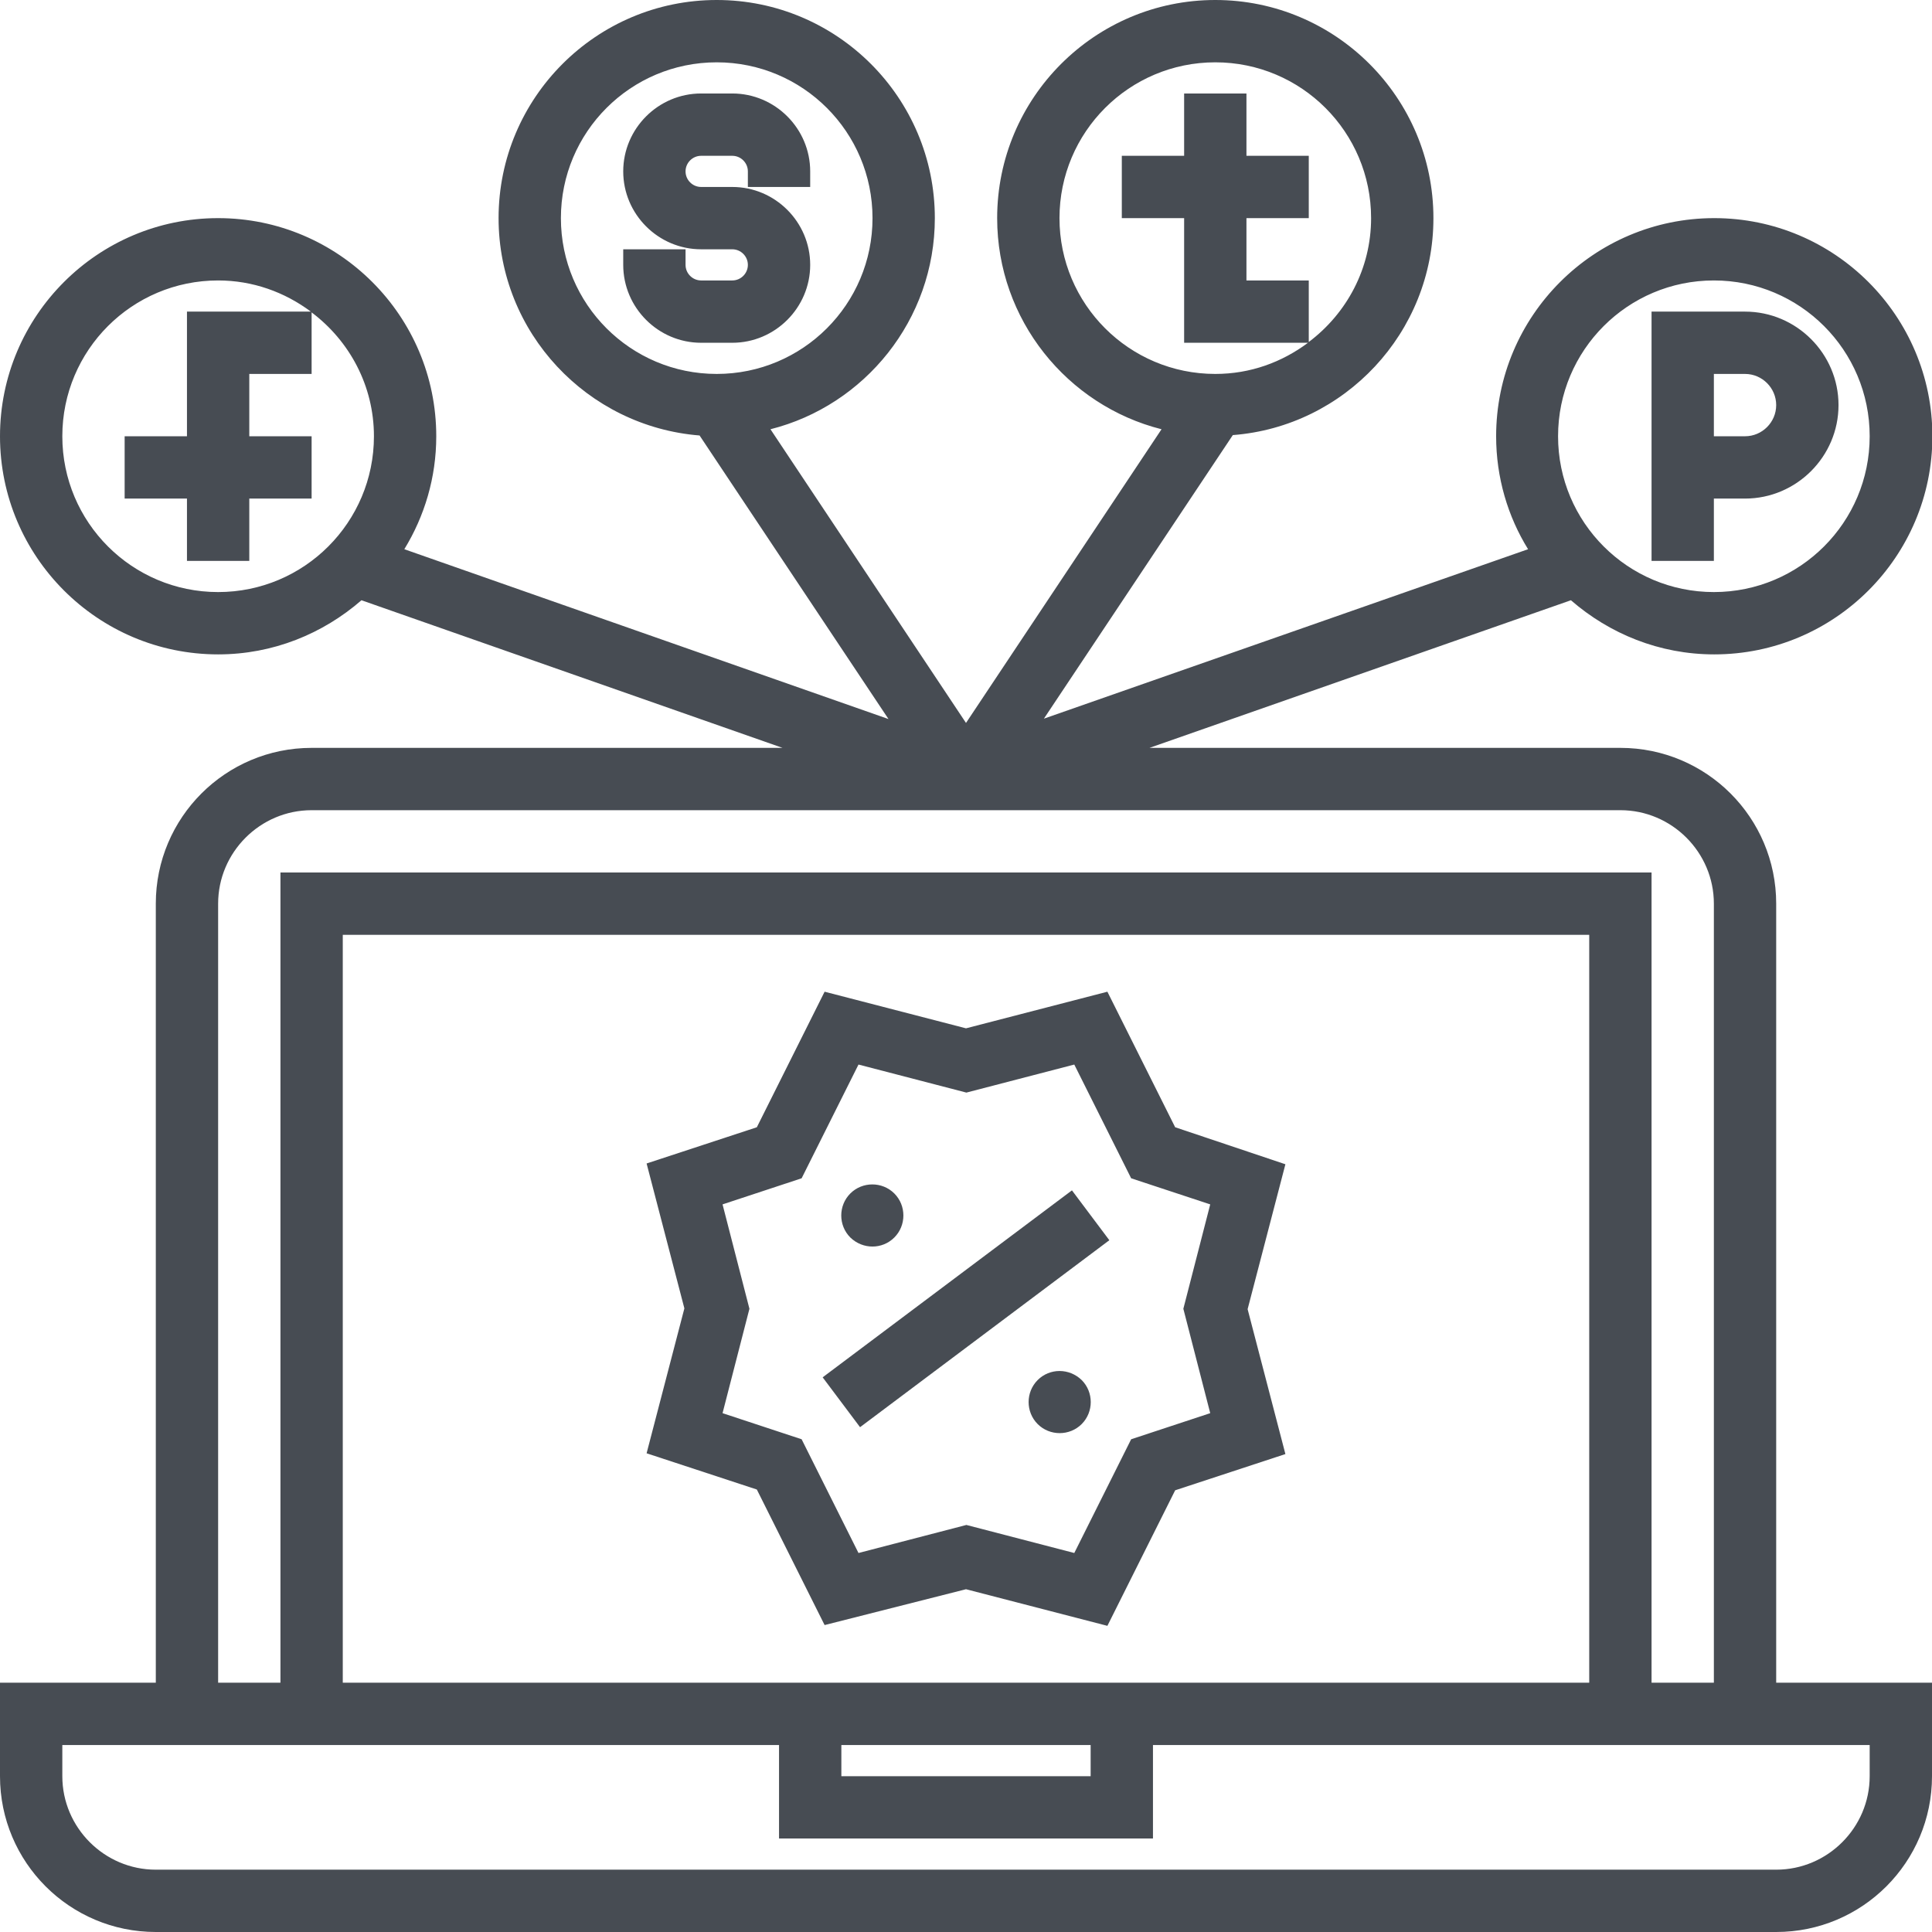
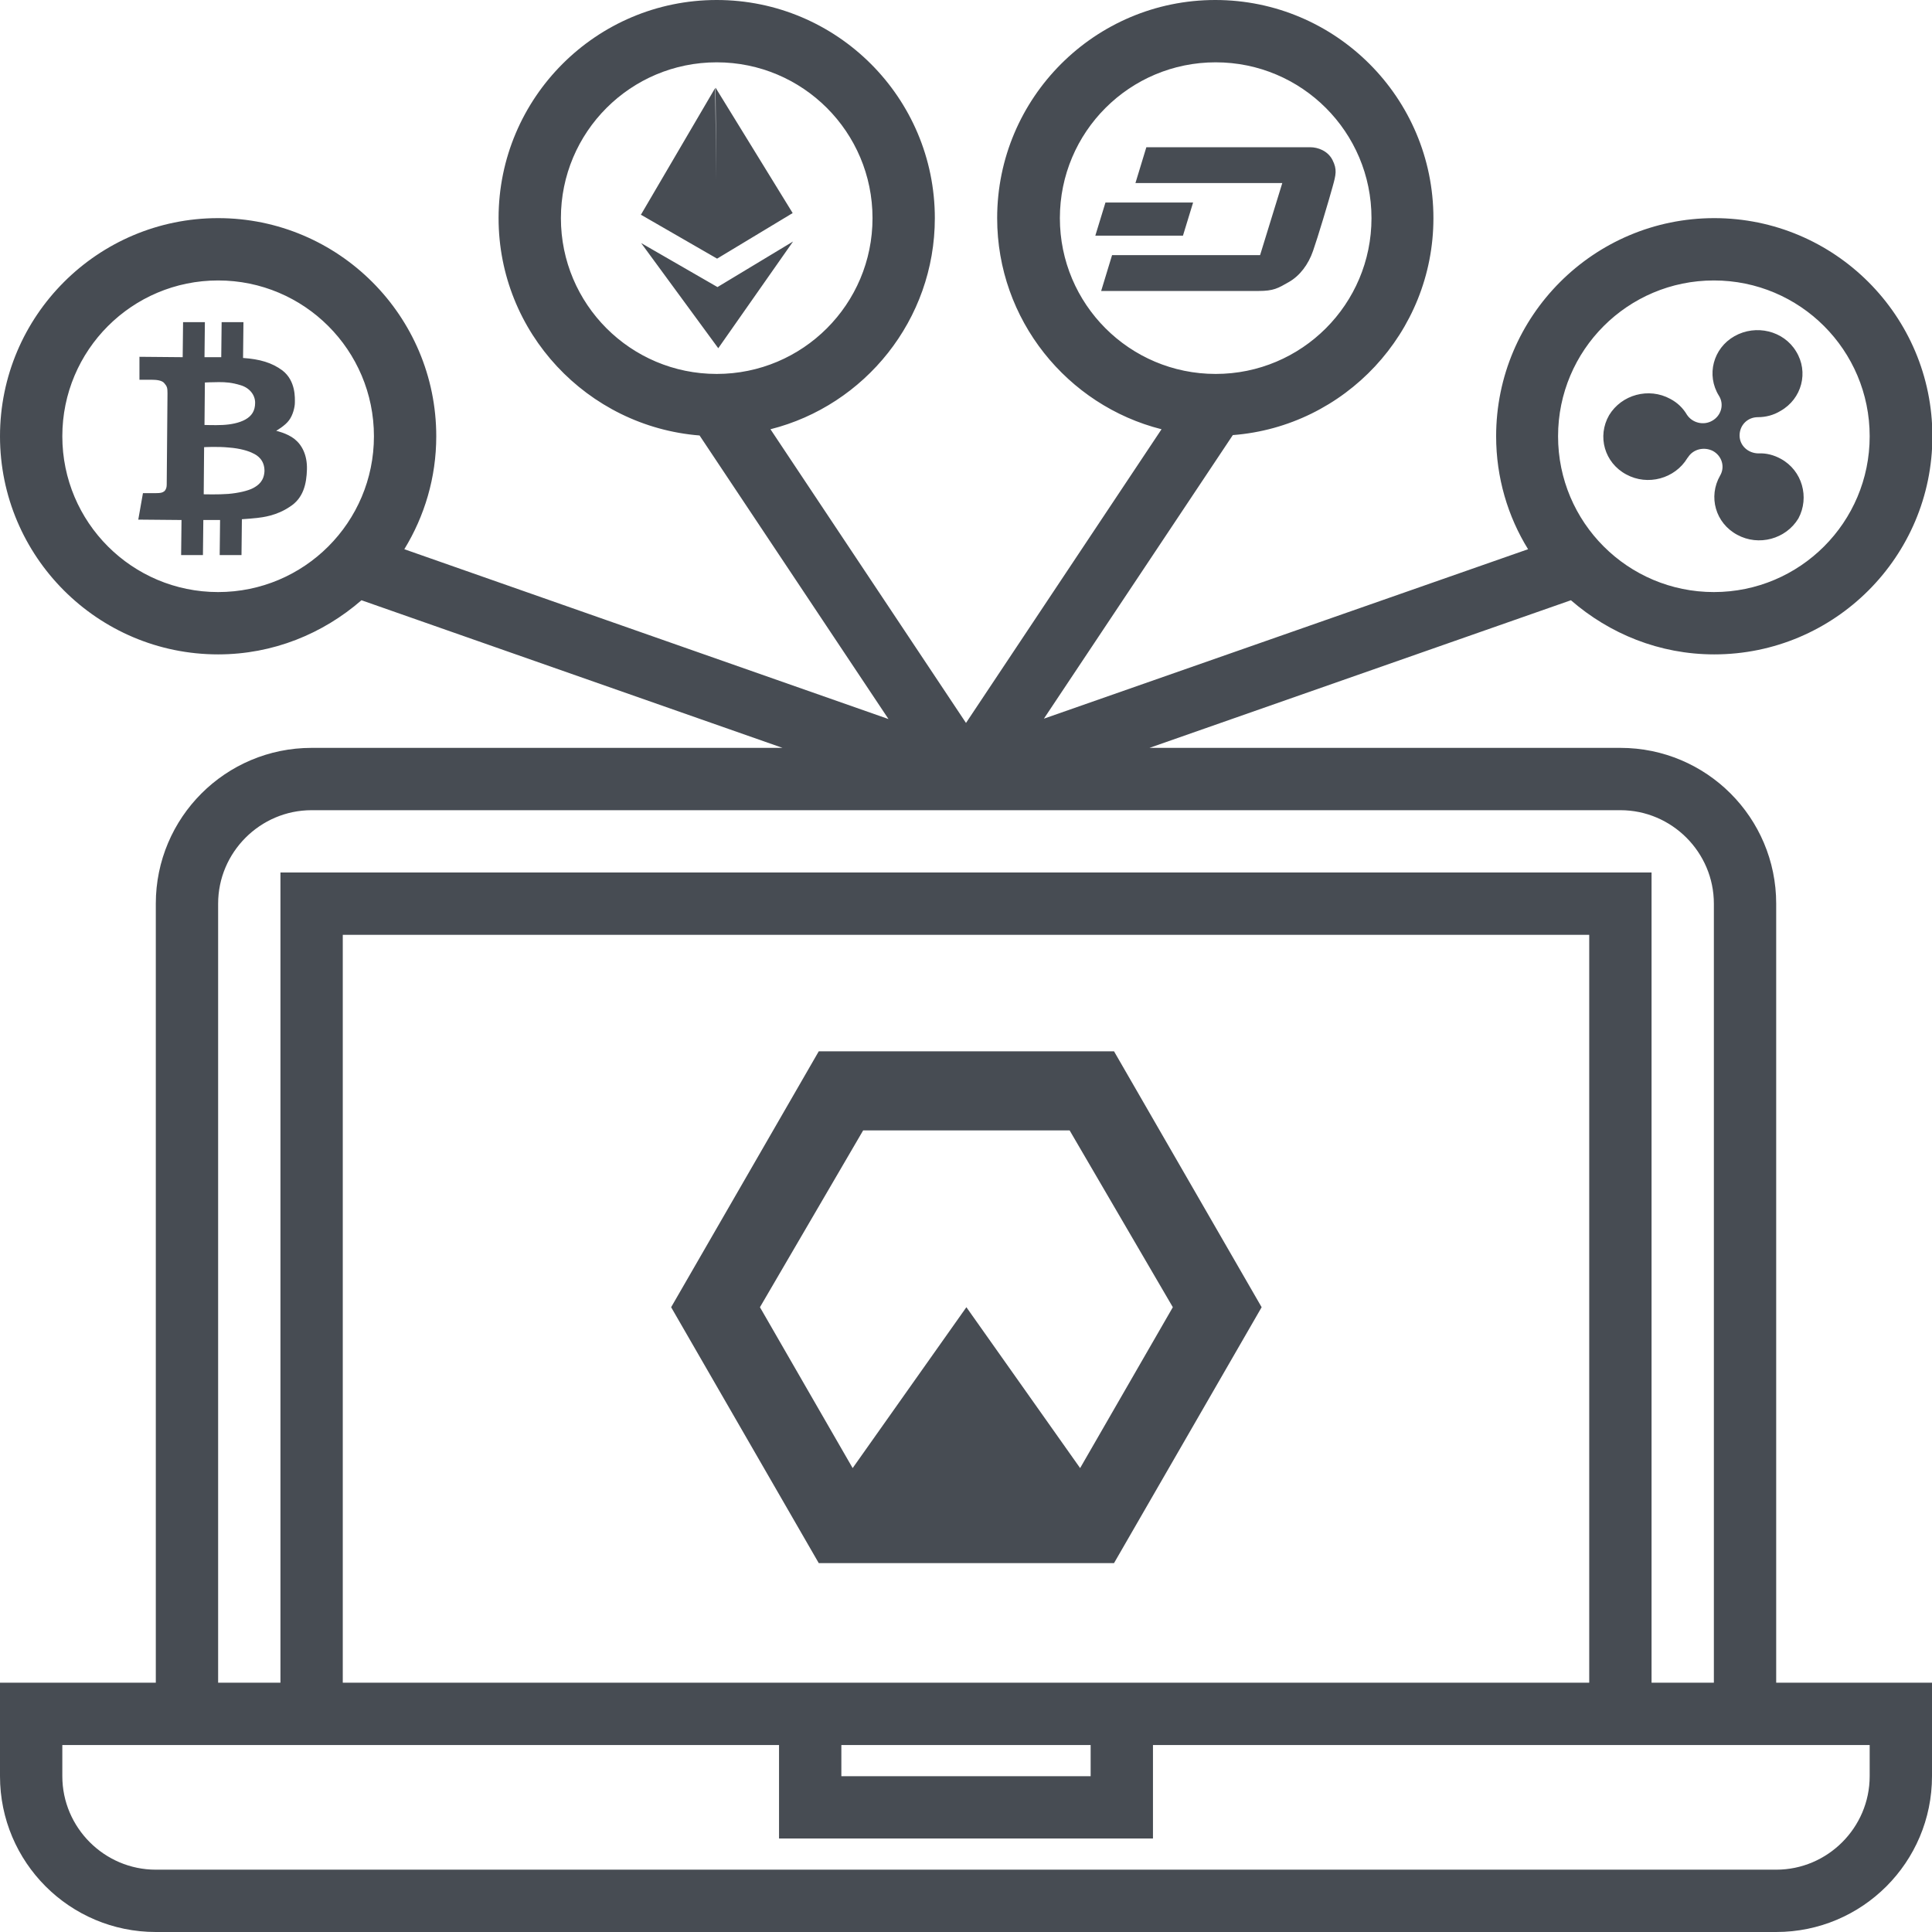
<svg xmlns="http://www.w3.org/2000/svg" version="1.1" id="Layer_1" x="0px" y="0px" viewBox="0 0 496 496" style="enable-background:new 0 0 496 496;" xml:space="preserve">
  <style type="text/css">
	.st0{fill:#474C53;}
</style>
-   <path class="st0" d="M456,232L456,232c0-22.1-17.9-40-40-40H295.1l108.2-37.9c9.9,8.6,22.7,13.9,36.8,13.9c30.9,0,56-25.1,56-56  s-25.1-56-56-56s-56,25.1-56,56c0,10.6,3,20.6,8.2,29l-124.3,43.5l48.5-72.8C345.2,109.5,368,85.4,368,56c0-30.9-25.1-56-56-56  s-56,25.1-56,56c0,26.1,18,48.1,42.2,54.2L248,185.6l-50.2-75.4C222,104.1,240,82.1,240,56c0-30.9-25.1-56-56-56  c-30.9,0-56,25.1-56,56c0,29.4,22.8,53.5,51.6,55.8l48.5,72.8L103.8,141c5.2-8.5,8.2-18.4,8.2-29c0-30.9-25.1-56-56-56  C25.1,56,0,81.1,0,112s25.1,56,56,56c14.1,0,26.9-5.3,36.8-13.9L200.9,192H80c-22.1,0-40,17.9-40,40v200H0v24c0,22.1,17.9,40,40,40  h416c22.1,0,40-17.9,40-40v-24h-40V232z M440,72c22.1,0,40,17.9,40,40c0,22.1-17.9,40-40,40c-22.1,0-40-17.9-40-40  C400,89.9,417.9,72,440,72z M272,56c0-22.1,17.9-40,40-40c22.1,0,40,17.9,40,40c0,13-6.3,24.5-16,31.8V72h-16V56h16V40h-16V24h-16  v16h-16v16h16v32h31.8c-6.7,5-14.8,8-23.8,8C289.9,96,272,78.1,272,56z M144,56c0-22.1,17.9-40,40-40c22.1,0,40,17.9,40,40  c0,22.1-17.9,40-40,40C161.9,96,144,78.1,144,56z M56,152c-22.1,0-40-17.9-40-40c0-22.1,17.9-40,40-40c8.9,0,17.1,3,23.8,8H48v32H32  v16h16v16h16v-16h16v-16H64V96h16V80.2C89.7,87.5,96,99,96,112C96,134.1,78.1,152,56,152z M56,232c0-13.2,10.8-24,24-24h336  c13.2,0,24,10.8,24,24v200h-16V224H72v208H56V232z M88,432V240h320v192H88z M280,448v8h-64v-8H280z M480,448v8c0,13.2-10.8,24-24,24  H40c-13.2,0-24-10.8-24-24v-8h184v24h96v-24H480z M301.7,289.4l-17.4-34.8L248,264l-36.3-9.4l-17.4,34.8l-28.3,9.3l9.7,37.2  l-9.7,37.2l28.3,9.3l17.4,34.8L248,408l36.3,9.4l17.4-34.8l28.3-9.3l-9.7-37.2l9.7-37.2L301.7,289.4z M310.7,362.8l-20.3,6.7  l-14.6,29.2l-27.7-7.2l-27.7,7.2l-14.6-29.2l-20.3-6.7l6.9-26.8l-6.9-26.8l20.3-6.7l14.6-29.2l27.7,7.2l27.7-7.2l14.6,29.2l20.3,6.7  l-6.9,26.8L310.7,362.8z M275.2,305.6l9.6,12.8l-64,48l-9.6-12.8L275.2,305.6z M218.3,317.7c-3.1-3.1-3.1-8.2,0-11.3  c3.1-3.1,8.2-3.1,11.3,0c3.1,3.1,3.1,8.2,0,11.3C226.5,320.8,221.5,320.8,218.3,317.7z M277.7,354.3c3.1,3.1,3.1,8.2,0,11.3  c-3.1,3.1-8.2,3.1-11.3,0c-3.1-3.1-3.1-8.2,0-11.3C269.5,351.2,274.5,351.2,277.7,354.3z M208,44v4h-16v-4c0-2.2-1.8-4-4-4h-8  c-2.2,0-4,1.8-4,4s1.8,4,4,4h8c11,0,20,9,20,20s-9,20-20,20h-8c-11,0-20-9-20-20v-4h16v4c0,2.2,1.8,4,4,4h8c2.2,0,4-1.8,4-4  s-1.8-4-4-4h-8c-11,0-20-9-20-20s9-20,20-20h8C199,24,208,33,208,44z M440,128h8c13.2,0,24-10.8,24-24s-10.8-24-24-24h-24v64h16V128  z M440,96h8c4.4,0,8,3.6,8,8s-3.6,8-8,8h-8V96z" />
+   <path class="st0" d="M456,232c0-22.1-17.9-40-40-40H295.1l108.2-37.9c9.9,8.6,22.7,13.9,36.8,13.9c30.9,0,56-25.1,56-56  c0-30.9-25.1-56-56-56c-30.9,0-56,25.1-56,56c0,10.6,3,20.6,8.2,29L268,184.5l48.5-72.8C345.2,109.5,368,85.4,368,56  c0-30.9-25.1-56-56-56c-30.9,0-56,25.1-56,56c0,26.1,18,48.1,42.2,54.2L248,185.6l-50.2-75.4C222,104.1,240,82.1,240,56  c0-30.9-25.1-56-56-56c-30.9,0-56,25.1-56,56c0,29.4,22.8,53.5,51.6,55.8l48.5,72.8L103.8,141c5.2-8.5,8.2-18.4,8.2-29  c0-30.9-25.1-56-56-56S0,81.1,0,112c0,30.9,25.1,56,56,56c14.1,0,26.9-5.3,36.8-13.9L200.9,192H80c-22.1,0-40,17.9-40,40v200H0v24  c0,22.1,17.9,40,40,40h416c22.1,0,40-17.9,40-40v-24h-40V232z M440,72c22.1,0,40,17.9,40,40c0,22.1-17.9,40-40,40  c-22.1,0-40-17.9-40-40C400,89.9,417.9,72,440,72z M272.1,56c0-22.1,17.9-40,40-40c22.1,0,40,17.9,40,40c0,22.1-17.9,40-40,40  C290,96,272.1,78.1,272.1,56z M144,56c0-22.1,17.9-40,40-40c22.1,0,40,17.9,40,40c0,22.1-17.9,40-40,40C161.9,96,144,78.1,144,56z   M56,152c-22.1,0-40-17.9-40-40c0-22.1,17.9-40,40-40c22.1,0,40,17.9,40,40C96,134.1,78.1,152,56,152z M56,232c0-13.2,10.8-24,24-24  h336c13.2,0,24,10.8,24,24v200h-16V224H72v208H56V232z M88,432V240h320v192H88z M280,448v8h-64v-8H280z M480,448v8  c0,13.2-10.8,24-24,24H40c-13.2,0-24-10.8-24-24v-8h184v24h96v-24H480z M195.1,335.6l26.5-45.4h53l26.5,45.4l-23.8,41.3l-29.2-41.3  l-29.2,41.3L195.1,335.6z M210.2,269.9l-37.9,65.7l37.9,65.7h75.8l37.9-65.7l-37.9-65.7H210.2z M78.8,120.5c0.1-3.7-1.3-6.3-3.2-7.8  c-1.9-1.5-4.7-2.1-4.7-2.1s2.3-1.3,3.3-2.7c1-1.3,1.5-3.4,1.5-4.5s0.3-5.6-3.2-8.3c-2.7-2-5.8-2.9-10.1-3.2l0.1-9.2l-5.6,0l-0.1,9  l-4.3,0l0.1-9l-5.6,0l-0.1,9l-11.1-0.1l0,5.9l3.3,0c0.9,0,2.5,0.1,3.1,0.9c0.7,0.8,0.8,1.2,0.8,2.6l-0.2,23.4c0,0.6-0.1,1.2-0.6,1.7  c-0.5,0.4-1,0.5-2.1,0.5l-3.4,0l-1.2,6.8l11.1,0.1l-0.1,9l5.6,0l0.1-9l4.3,0l-0.1,9l5.6,0l0.1-9.2c1.5-0.1,2.8-0.2,3.6-0.3l0.1,0  c1.7-0.2,5.2-0.6,8.6-2.9C77.9,127.9,78.7,124.2,78.8,120.5L78.8,120.5z M52.5,109.1l0.1-10.9c0,0,1.8-0.1,3.6-0.1  c1.8,0,3.3,0.1,5.6,0.8c2.3,0.7,3.7,2.5,3.7,4.5c0,2.1-0.9,3.4-2.5,4.3c-1.6,0.9-3.8,1.3-5.8,1.4C55.1,109.2,52.5,109.1,52.5,109.1z   M65,125.3c-1.3,0.7-3.9,1.3-6.4,1.5c-2.5,0.2-6.3,0.1-6.3,0.1l0.1-12.1c0,0,3.6-0.2,6.4,0.1c2.8,0.2,5.1,0.9,6.2,1.5  c1.1,0.5,2.9,1.7,2.9,4.5C67.8,123.5,66.3,124.6,65,125.3z M184.4,89.4l-19.8-27l19.6,11.3L184.4,89.4z M184.4,89.4L203.6,62  l-19.4,11.7L184.4,89.4z M183.6,22.6l0.3,23.6L183.6,22.6l-19.1,32.6l19.4-9L183.6,22.6z M183.9,46.1l19.6,8.6l-19.8-32.2  L183.9,46.1l-0.3-23.6L183.9,46.1z M184.1,66.4l19.4-11.7l-19.6-8.6L184.1,66.4z M183.9,46.1l-19.4,9l19.6,11.3L183.9,46.1z   M306.3,52h-22.5l-2.6,8.5h22.5L306.3,52z M342.1,41.1c-1.2-2.4-3.8-3.3-5.7-3.3h-42.1l-2.8,9.2h37.7l-5.7,18.5h-38l-2.8,9.2h40.4  c3.9,0,5-0.7,7.8-2.3s5-4.5,6.2-8c1.2-3.4,4.1-13.1,5-16.4C343,44.8,343.3,43.5,342.1,41.1L342.1,41.1z M457.2,117.8  c-1.8-1-3.8-1.5-5.7-1.4l0,0c-2.7,0-4.9-2-4.9-4.6c0-2.6,2-4.7,4.7-4.7v0l0,0c2,0,4-0.5,5.8-1.6c5.5-3.1,7.3-10,4-15.3  c-3.2-5.3-10.3-7-15.8-3.9c-5.5,3.1-7.3,10-4,15.3c1.4,2.2,0.6,5.1-1.7,6.4c-2.2,1.3-5.1,0.6-6.5-1.5l0,0v0c-1-1.7-2.4-3.1-4.3-4.1  c-5.5-3-12.5-1.1-15.7,4.2c-3.1,5.4-1.2,12.2,4.4,15.2c5.5,3,12.5,1.1,15.7-4.2c0,0,0-0.1,0.1-0.1v0l0,0c1.3-2.2,4.2-2.9,6.5-1.7  c2.3,1.3,3.1,4.1,1.8,6.3c-3.1,5.4-1.2,12.2,4.4,15.2c5.5,3,12.5,1.1,15.7-4.2C464.6,127.7,462.7,120.8,457.2,117.8L457.2,117.8z" />
</svg>
